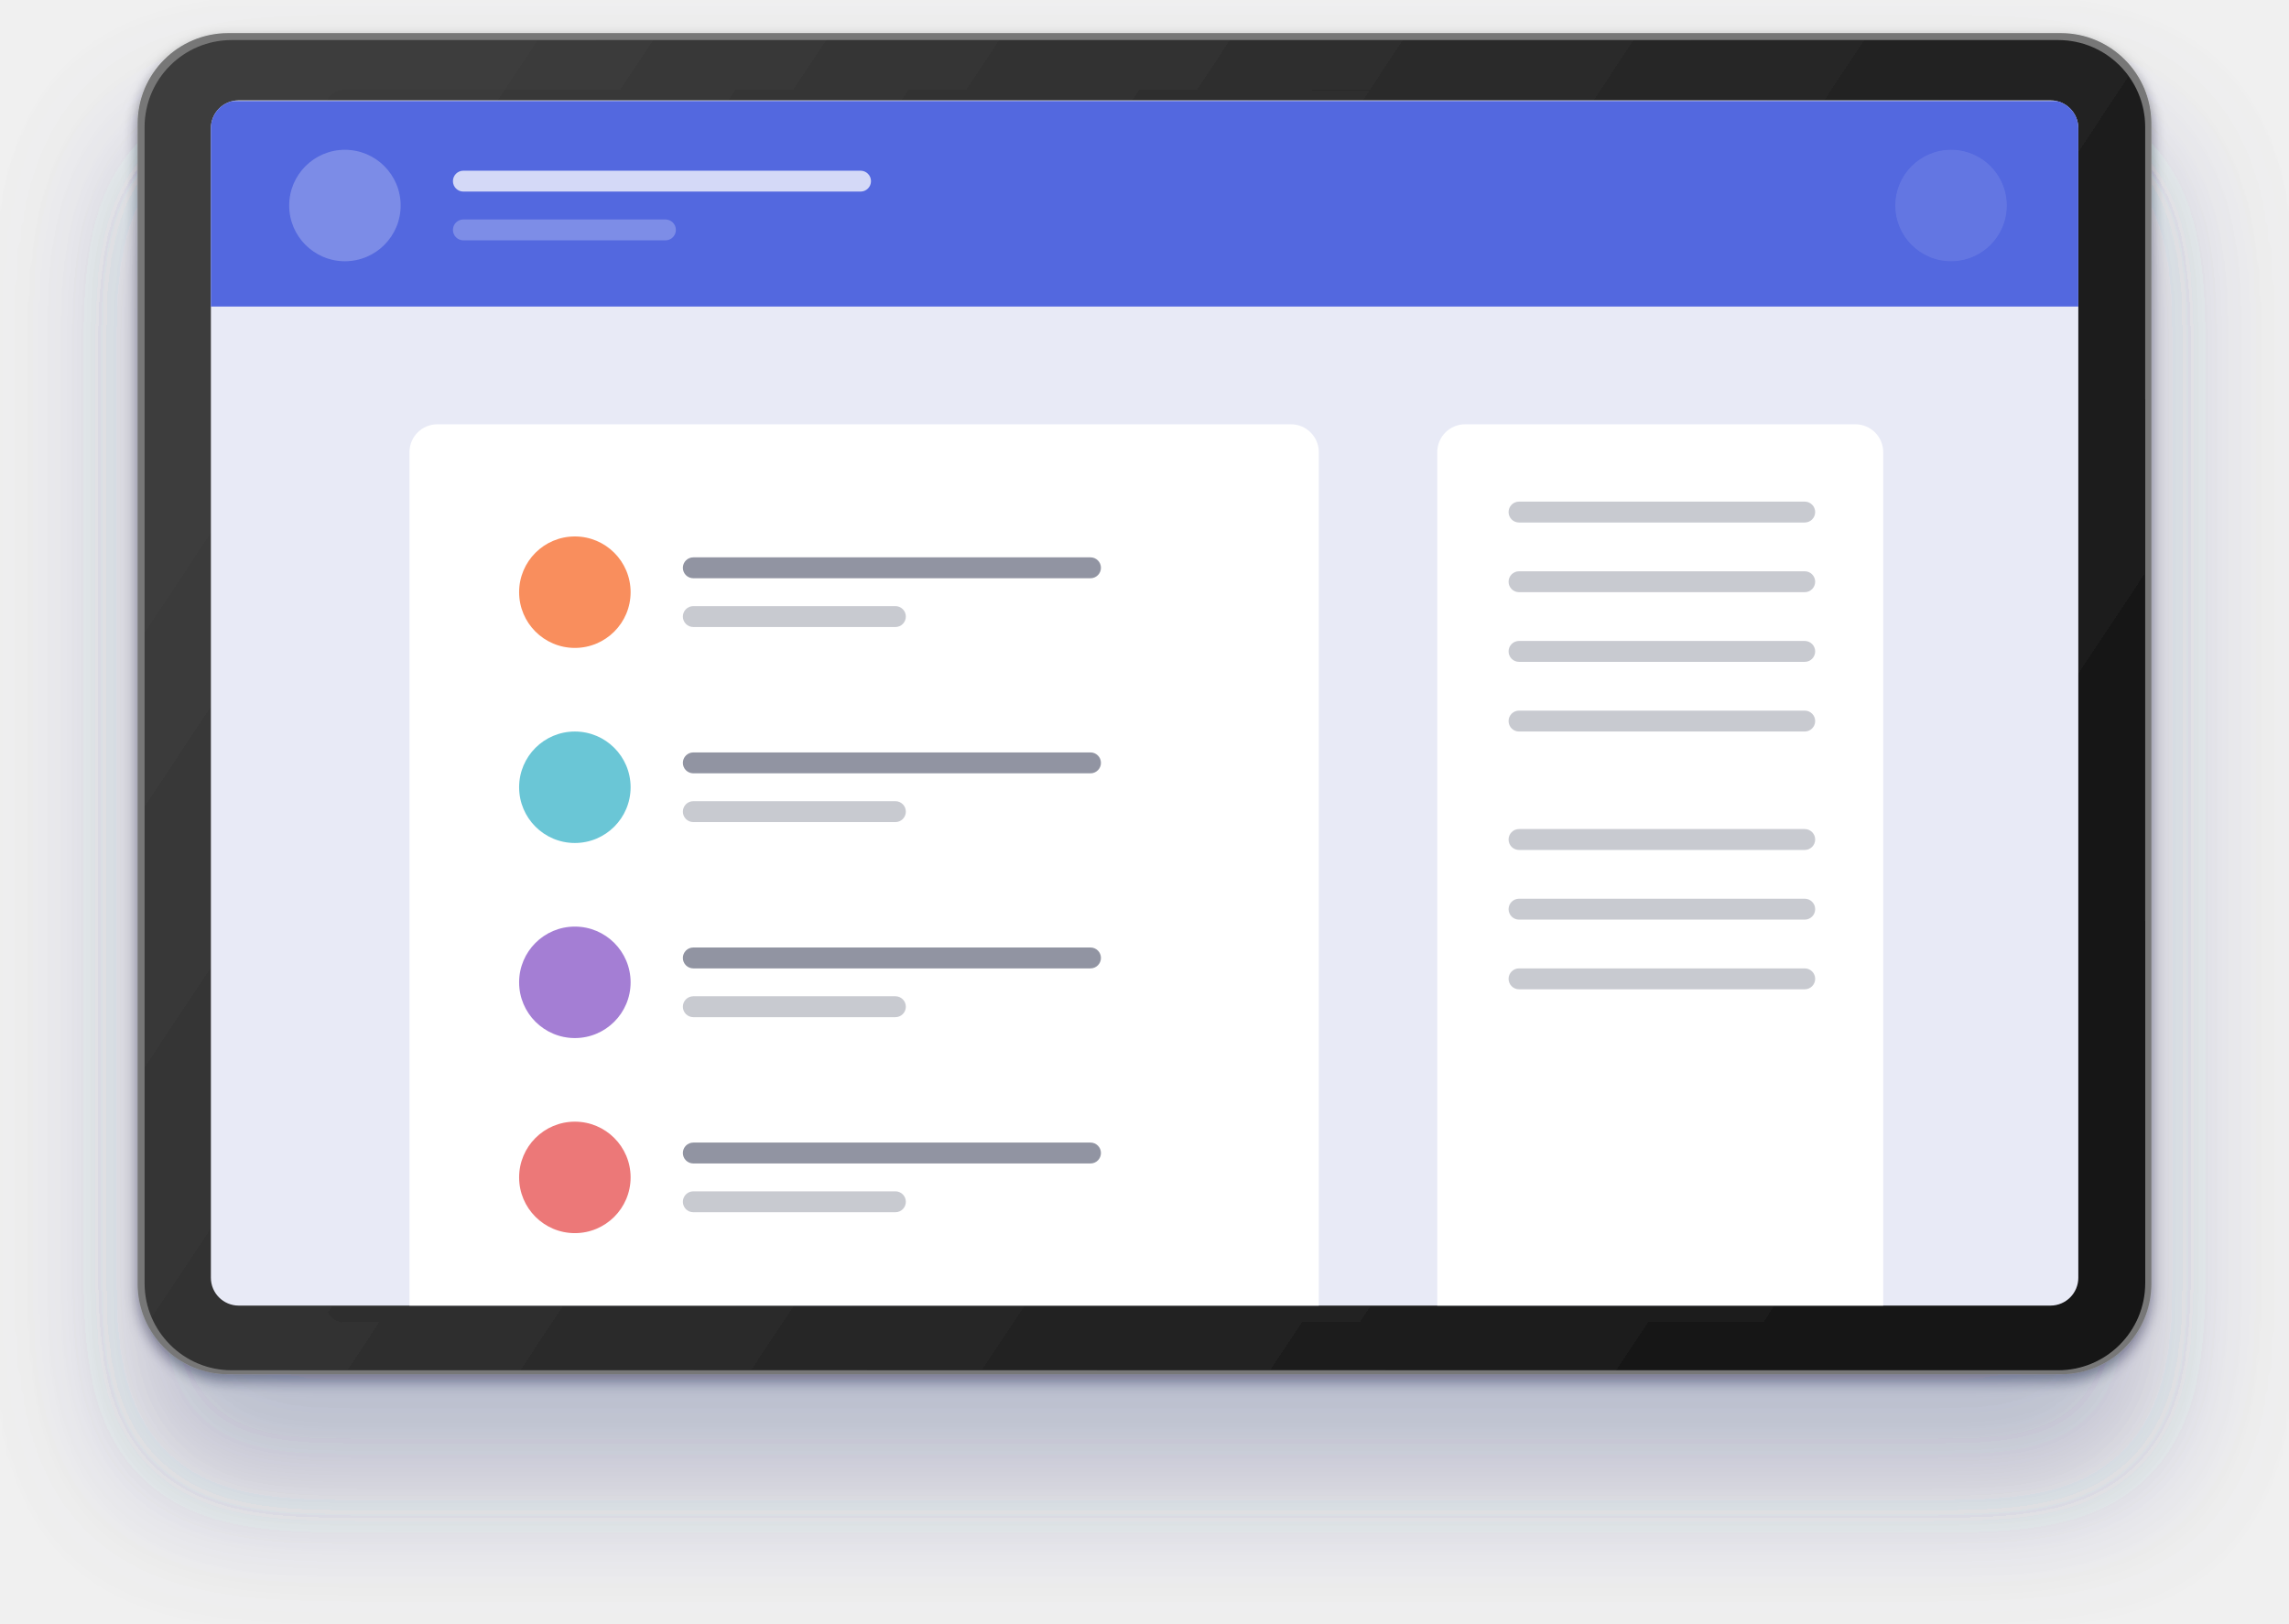
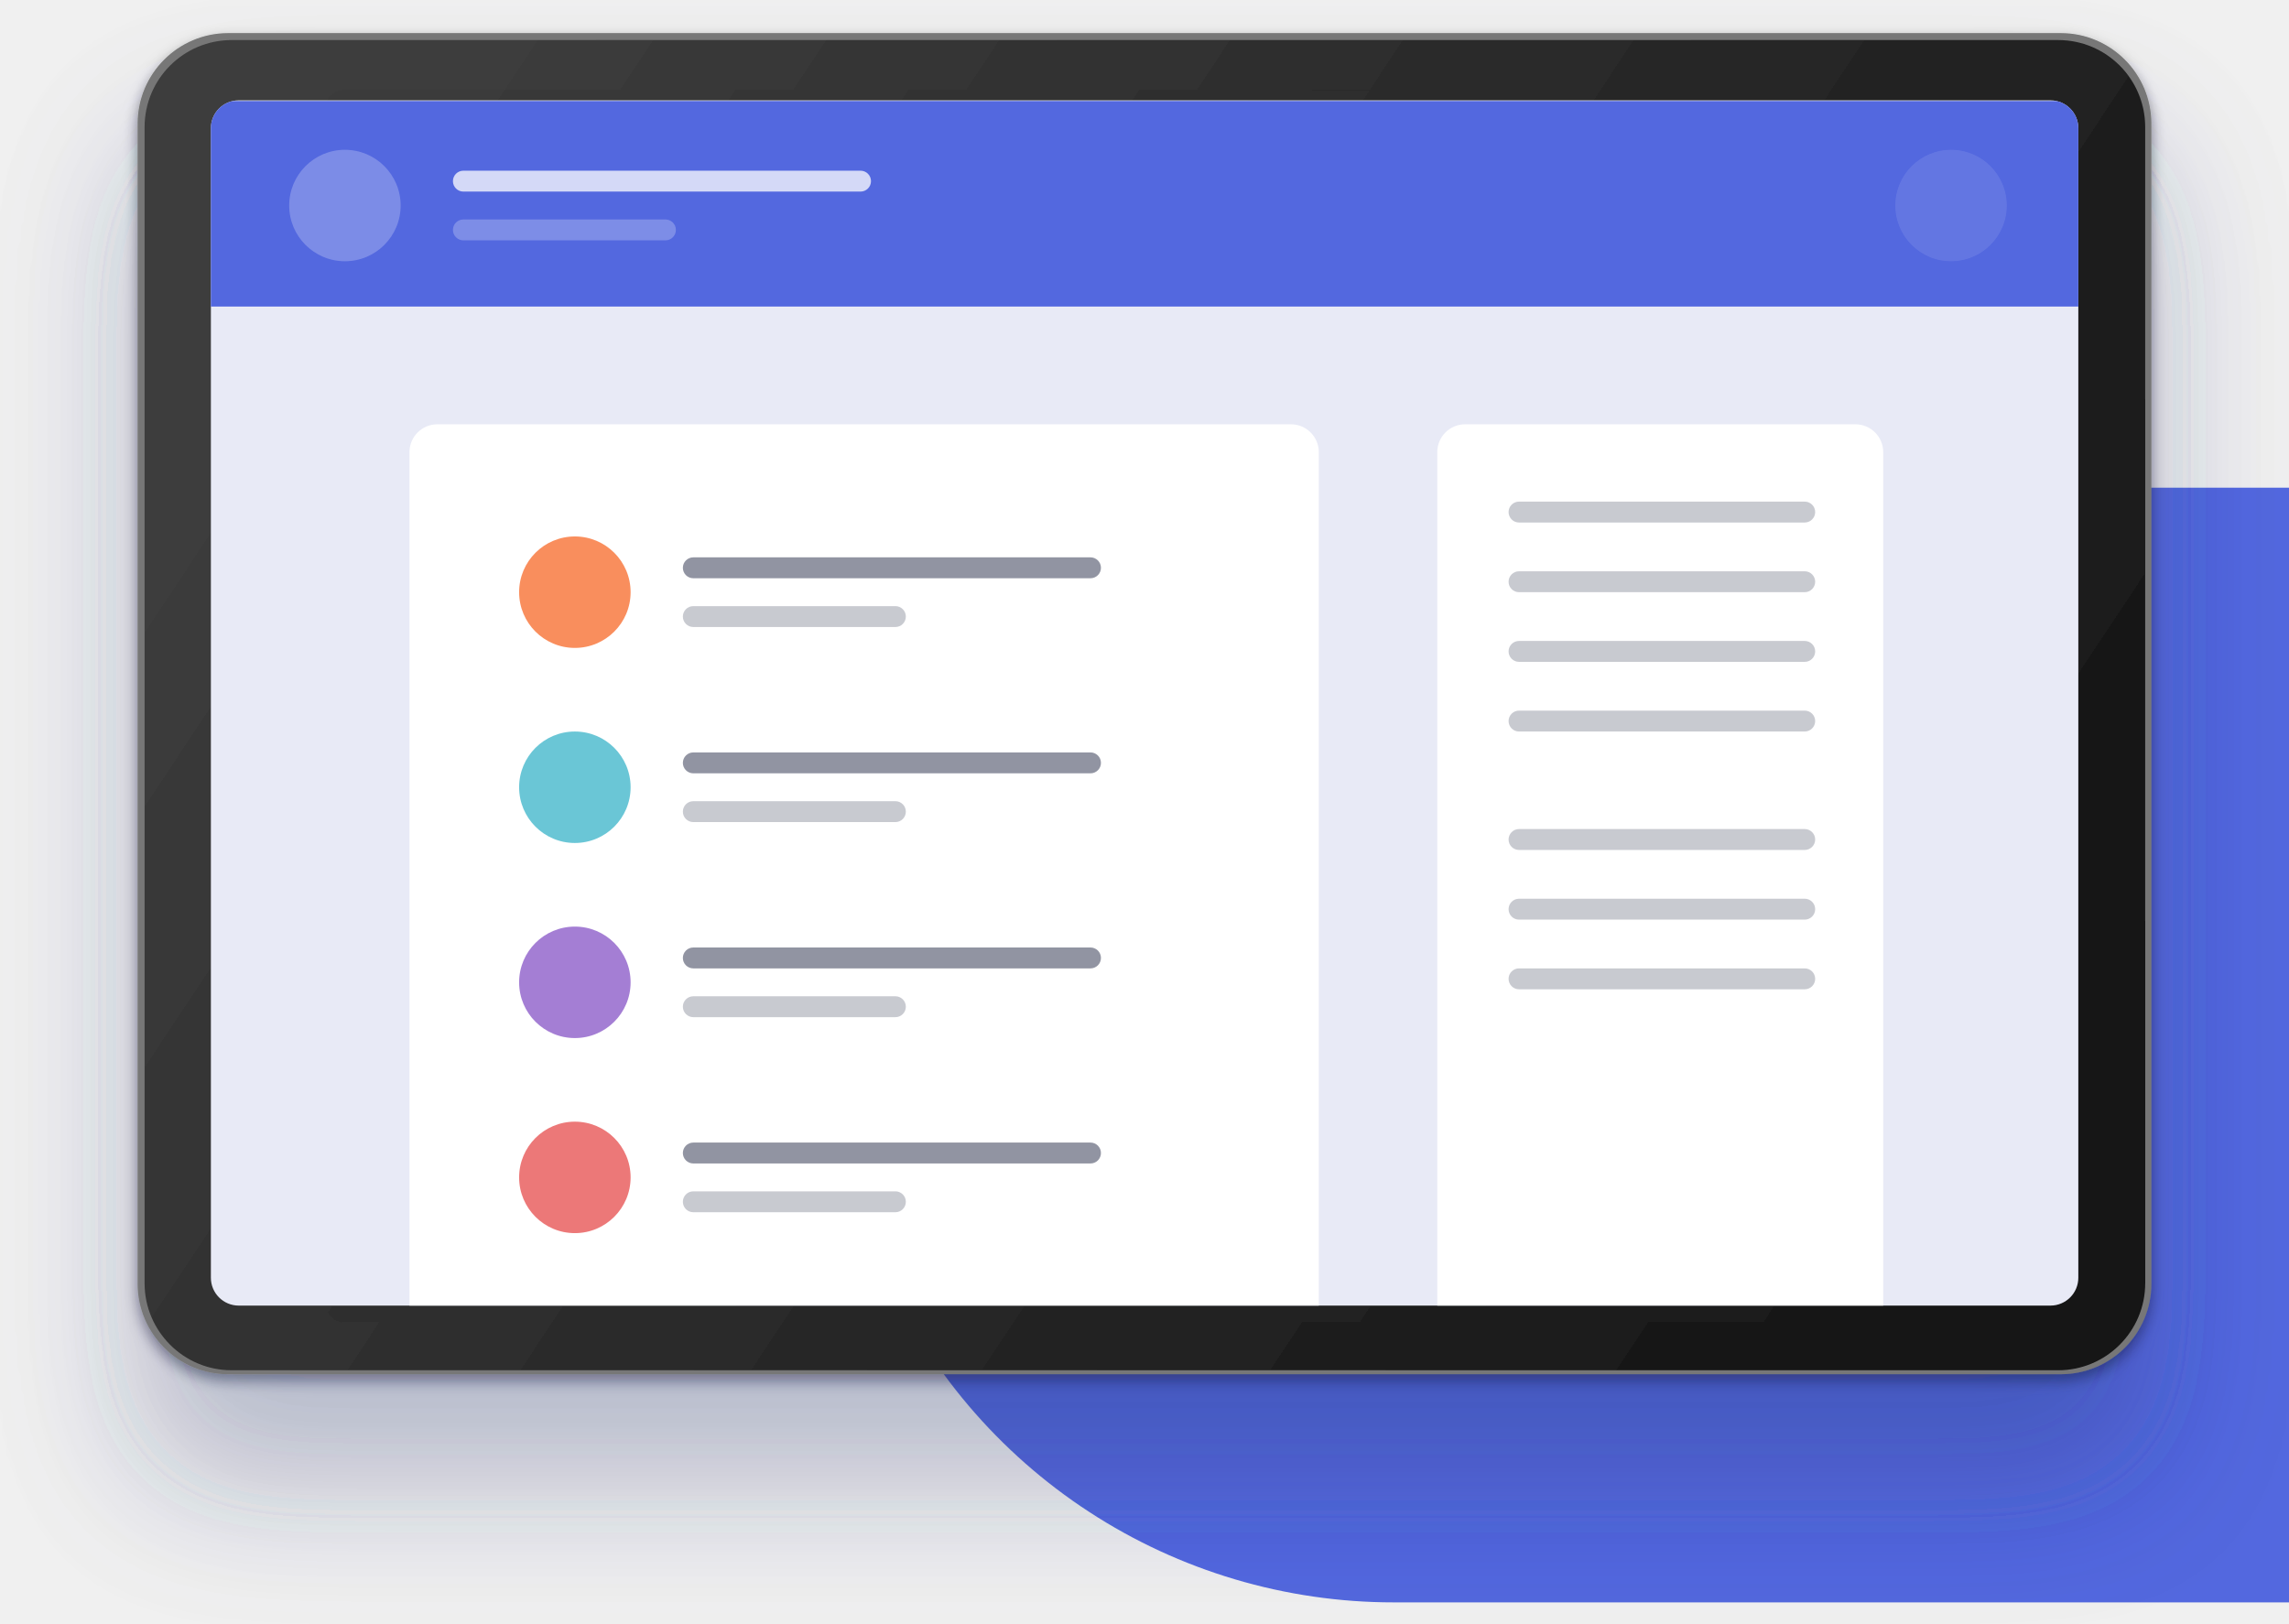
<svg xmlns="http://www.w3.org/2000/svg" xmlns:xlink="http://www.w3.org/1999/xlink" width="657" height="466">
-   <line x1="110" x2="120" y1="100" y2="100" stroke="blue" stroke-width="100" stroke-height="200" stroke-linecap="round" />
+   <line x1="400" x2="1000" y1="300" y2="300" stroke-width="320" stroke-height="200" stroke-linecap="round" stroke="#5368df" />
  <defs>
    <filter id="a" width="118%" height="126.9%" x="-9%" y="-5.7%" filterUnits="objectBoundingBox">
      <feOffset dy="2" in="SourceAlpha" result="shadowOffsetOuter1" />
      <feGaussianBlur in="shadowOffsetOuter1" result="shadowBlurOuter1" stdDeviation="2" />
      <feColorMatrix in="shadowBlurOuter1" result="shadowMatrixOuter1" values="0 0 0 0 0 0 0 0 0 0 0 0 0 0 0 0 0 0 0.5 0" />
      <feMerge>
        <feMergeNode in="shadowMatrixOuter1" />
        <feMergeNode in="SourceGraphic" />
      </feMerge>
    </filter>
    <rect id="c" width="578" height="385" rx="26" />
    <filter id="b" width="126%" height="139%" x="-13%" y="-11.7%" filterUnits="objectBoundingBox">
      <feOffset dy="30" in="SourceAlpha" result="shadowOffsetOuter1" />
      <feGaussianBlur in="shadowOffsetOuter1" result="shadowBlurOuter1" stdDeviation="20" />
      <feColorMatrix in="shadowBlurOuter1" values="0 0 0 0 0.182 0 0 0 0 0.231 0 0 0 0 0.506 0 0 0 0.2 0" />
    </filter>
    <linearGradient id="d" x1="99.013%" x2="2.544%" y1="71.675%" y2="29.014%">
      <stop offset="0%" stop-color="#151515" />
      <stop offset="100%" stop-color="#3D3D3D" />
    </linearGradient>
    <rect id="e" width="536" height="346" y="3" rx="8" />
  </defs>
  <g fill="none" fill-rule="evenodd" filter="url(#a)" transform="translate(39 9)">
    <g transform="translate(.5 .5)">
      <g fill-rule="nonzero">
        <use fill="#000" filter="url(#b)" xlink:href="#c" />
        <use fill="#777" xlink:href="#c" />
      </g>
      <rect width="574.23" height="381.865" x="2" y="2" fill="url(#d)" fill-rule="nonzero" rx="25" />
      <g transform="translate(21.03 16.303)">
        <rect width="471.463" height="353.756" x="33" fill="#2A2A2A" fill-rule="nonzero" opacity=".1" rx="5" />
        <mask id="f" fill="#fff">
          <use xlink:href="#e" />
        </mask>
        <use fill="#E8EAF6" fill-rule="nonzero" xlink:href="#e" />
        <g mask="url(#f)">
          <path fill="#5267DF" d="M-3.53 3.197h547v59h-547z" />
          <g transform="translate(22.47 17.197)" fill="#FFF">
            <circle cx="16" cy="16" r="16" opacity=".245" />
            <circle cx="477" cy="16" r="16" opacity=".104" />
            <g transform="translate(47 6)">
              <rect width="120" height="6" opacity=".75" rx="3" />
              <rect width="64" height="6" y="14" opacity=".25" rx="3" />
            </g>
          </g>
        </g>
        <g mask="url(#f)">
          <g transform="translate(57 96)">
            <rect width="261" height="316" fill="#FFF" rx="8" />
            <rect width="128" height="316" x="295" fill="#FFF" rx="8" />
            <rect width="120" height="6" x="78.47" y="38.197" fill="#242A45" opacity=".5" rx="3" />
          </g>
        </g>
      </g>
    </g>
    <g transform="translate(110 135)">
      <circle cx="16" cy="26" r="16" fill="#F98E5D" />
      <rect width="88" height="6" x="284" fill="#242A45" opacity=".25" rx="3" />
      <rect width="88" height="6" x="284" y="20" fill="#242A45" opacity=".25" rx="3" />
      <rect width="88" height="6" x="284" y="40" fill="#242A45" opacity=".25" rx="3" />
      <rect width="88" height="6" x="284" y="60" fill="#242A45" opacity=".25" rx="3" />
      <rect width="88" height="6" x="284" y="94" fill="#242A45" opacity=".25" rx="3" />
      <rect width="88" height="6" x="284" y="114" fill="#242A45" opacity=".25" rx="3" />
      <rect width="88" height="6" x="284" y="134" fill="#242A45" opacity=".25" rx="3" />
      <rect width="64" height="6" x="47" y="30" fill="#242A45" opacity=".25" rx="3" />
    </g>
    <g transform="translate(110 201)">
      <circle cx="16" cy="16" r="16" fill="#6AC6D6" />
      <rect width="120" height="6" x="47" y="6" fill="#242A45" opacity=".5" rx="3" />
      <rect width="64" height="6" x="47" y="20" fill="#242A45" opacity=".25" rx="3" />
    </g>
    <g transform="translate(110 257)">
      <circle cx="16" cy="16" r="16" fill="#A47ED4" />
      <rect width="120" height="6" x="47" y="6" fill="#242A45" opacity=".5" rx="3" />
      <rect width="64" height="6" x="47" y="20" fill="#242A45" opacity=".25" rx="3" />
    </g>
    <g transform="translate(110 313)">
      <circle cx="16" cy="16" r="16" fill="#EC7878" />
      <rect width="120" height="6" x="47" y="6" fill="#242A45" opacity=".5" rx="3" />
      <rect width="64" height="6" x="47" y="20" fill="#242A45" opacity=".25" rx="3" />
    </g>
  </g>
</svg>
